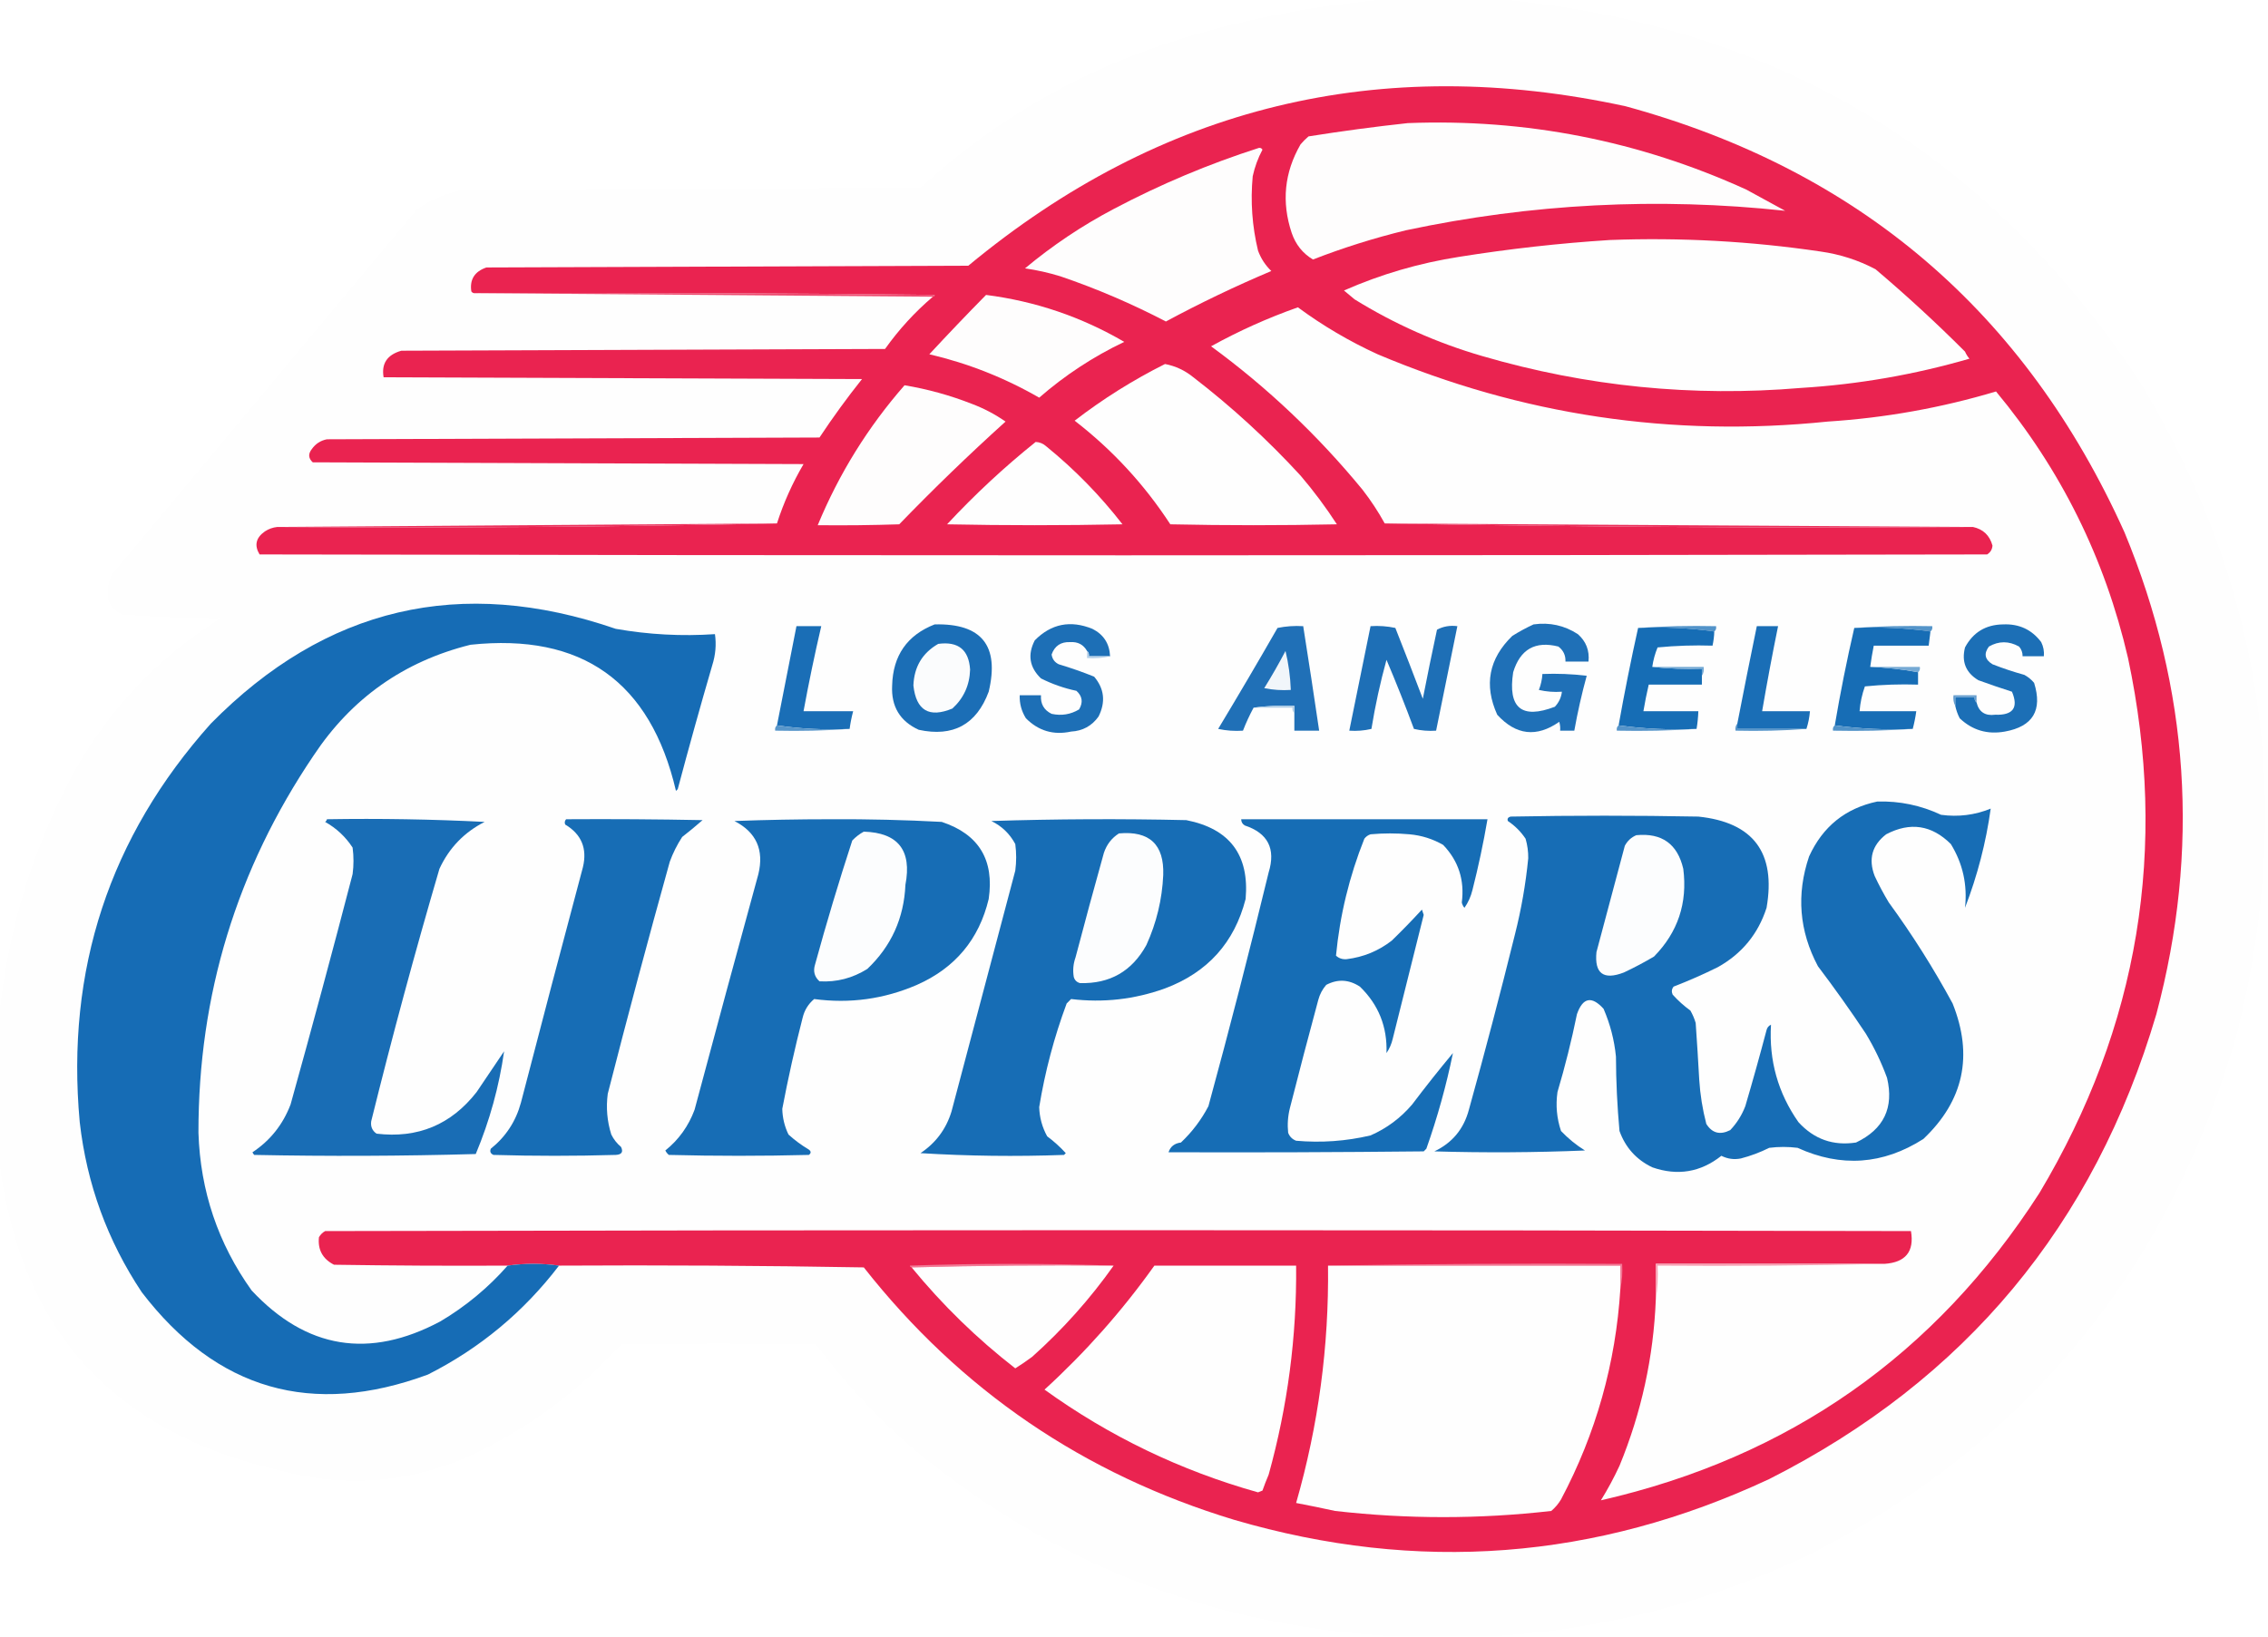
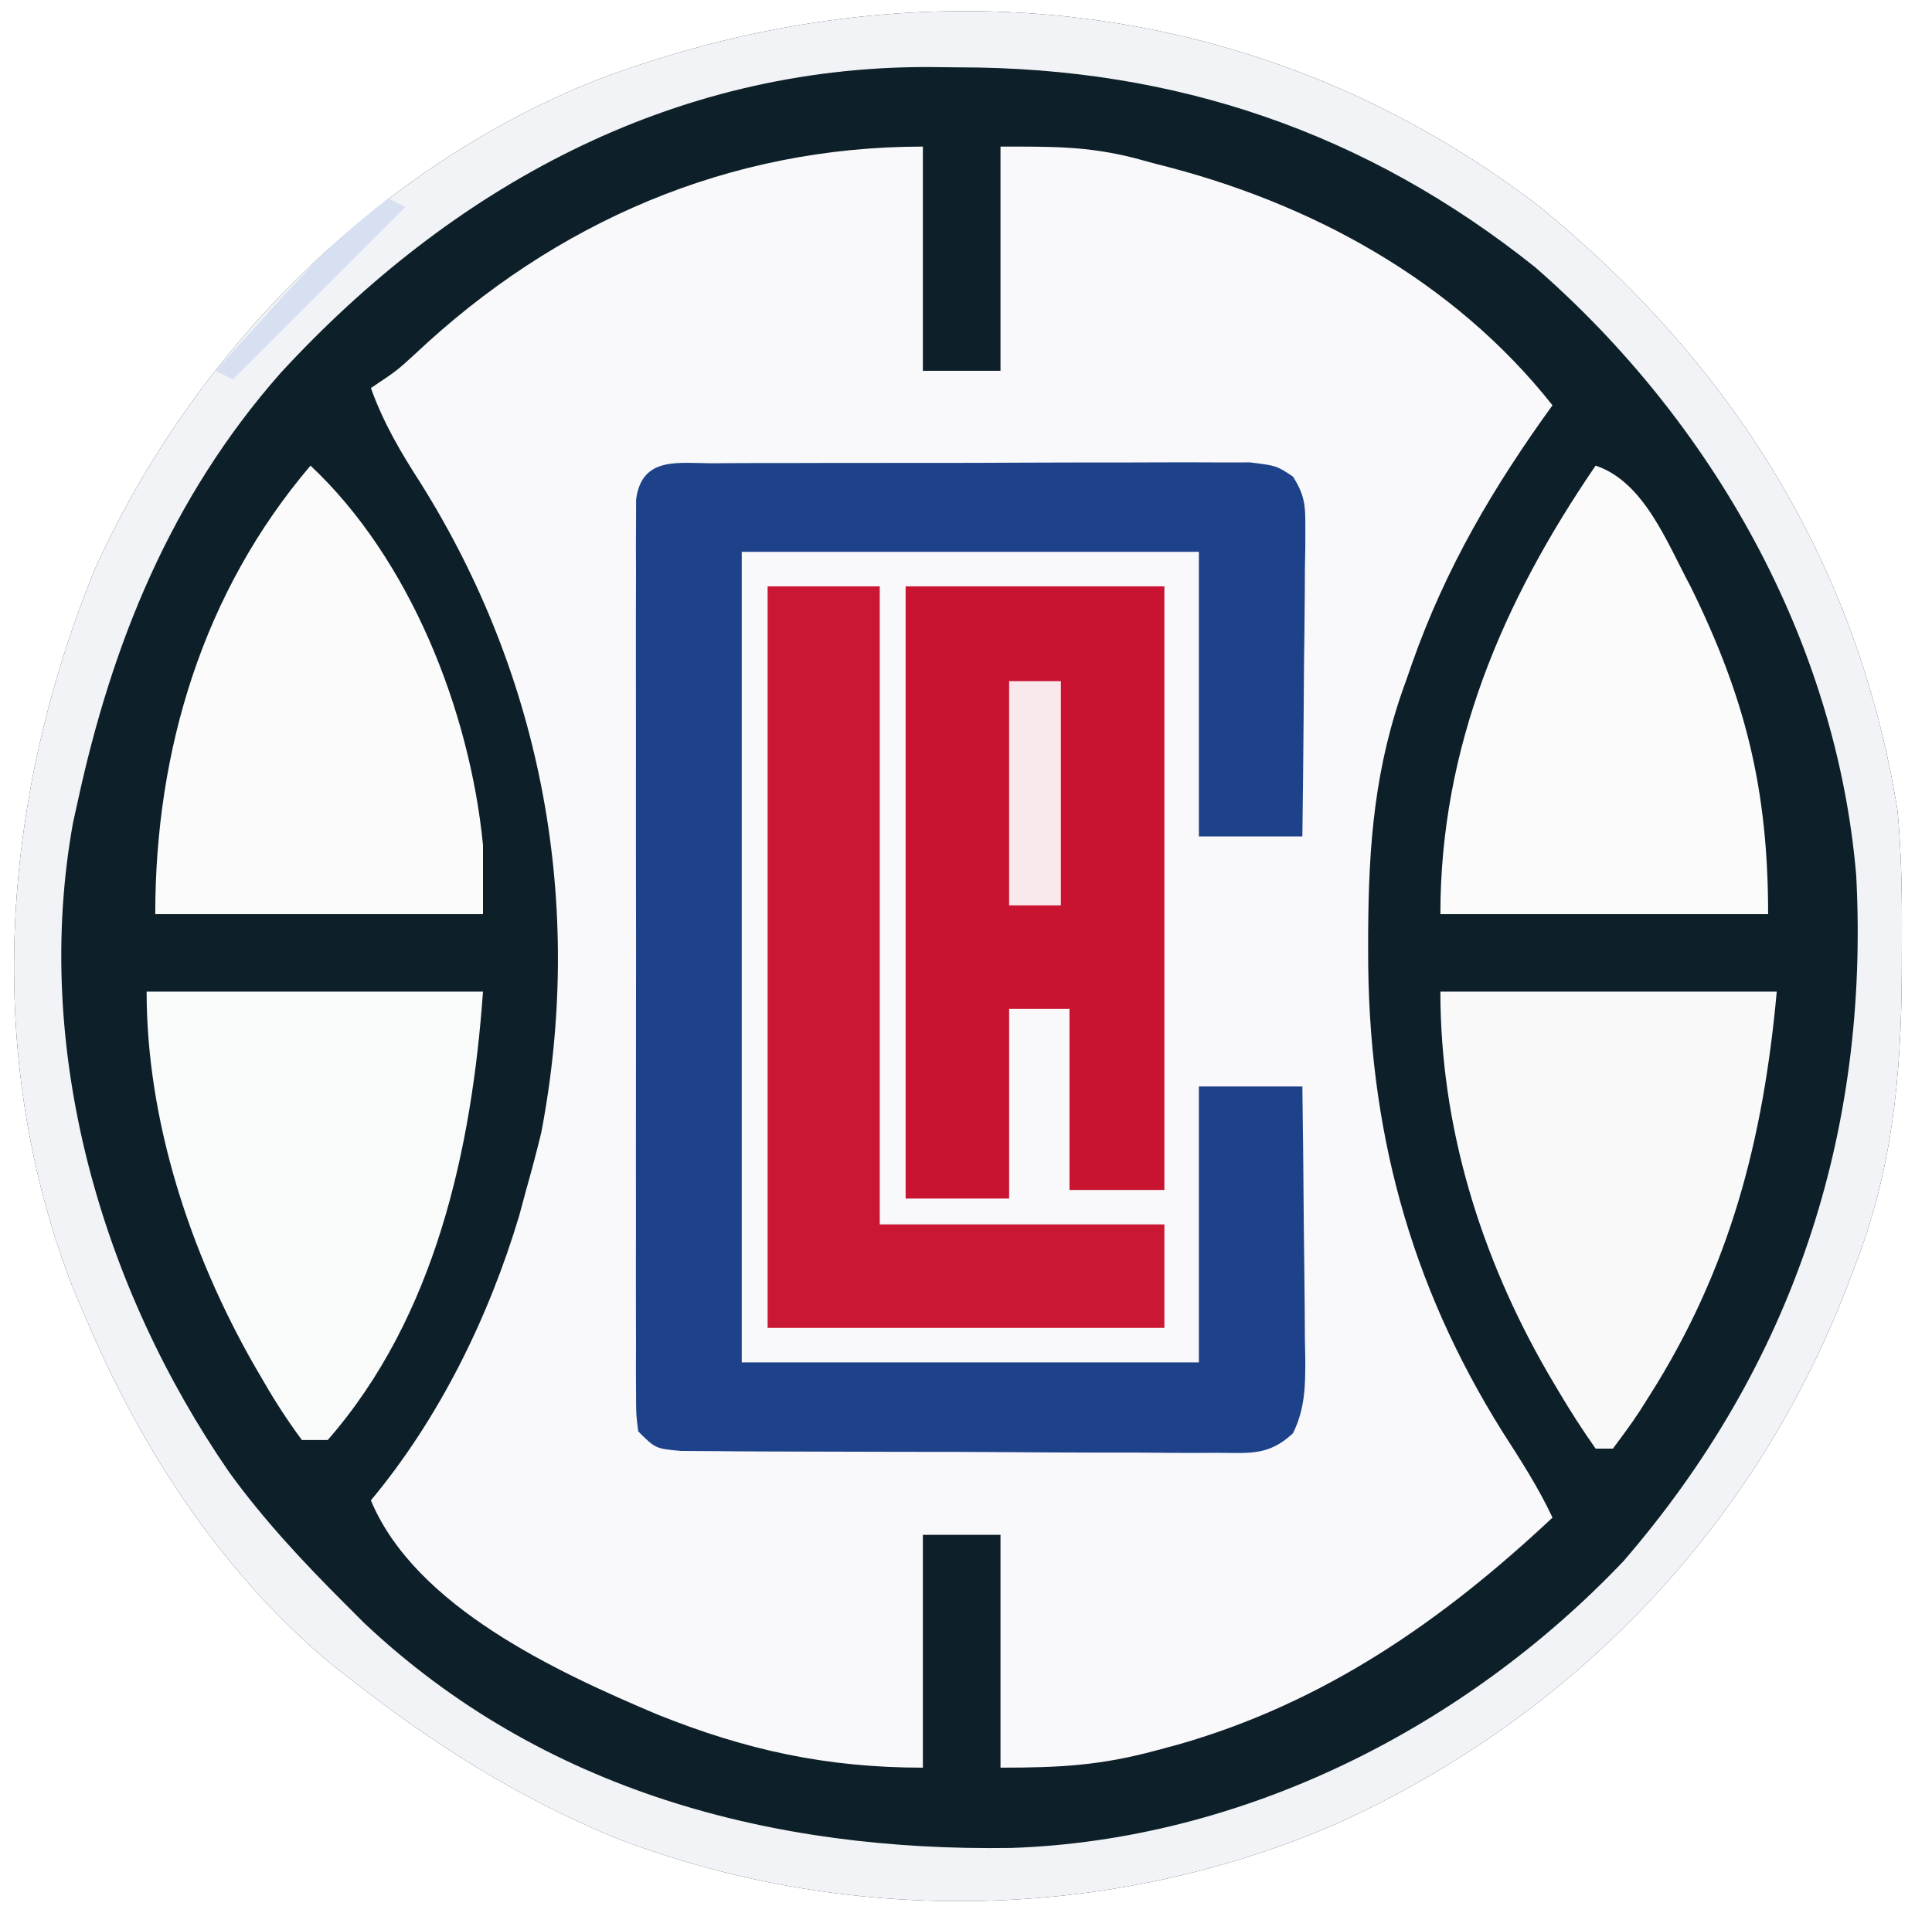
- <svg xmlns="http://www.w3.org/2000/svg" version="1.1" width="1280px" height="924px" style="shape-rendering:geometricPrecision; text-rendering:geometricPrecision; image-rendering:optimizeQuality; fill-rule:evenodd; clip-rule:evenodd">
-   <g>
-     <path style="opacity:0.996" fill="#fefefe" d="M 784.5,-0.5 C 804.833,-0.5 825.167,-0.5 845.5,-0.5C 1000.76,13.677 1121.26,85.344 1207,214.5C 1276.63,328.892 1295.3,451.226 1263,581.5C 1225.32,715.828 1144.48,814.662 1020.5,878C 965.263,904.141 907.263,919.308 846.5,923.5C 825.167,923.5 803.833,923.5 782.5,923.5C 681.843,917.148 592.843,881.981 515.5,818C 495.021,800.192 476.687,780.526 460.5,759C 423.833,758.333 387.167,758.333 350.5,759C 325.06,787.046 295.06,808.713 260.5,824C 226.845,837.618 192.511,839.618 157.5,830C 63.534,808.54 10.867,750.04 -0.5,654.5C -0.5,627.833 -0.5,601.167 -0.5,574.5C 4.207,525.354 18.374,479.021 42,435.5C 62.161,399.686 89.661,370.853 124.5,349C 106.101,348.961 87.768,348.294 69.5,347C 65.307,345.474 62.474,342.641 61,338.5C 60.369,333.655 61.035,328.988 63,324.5C 120.5,255.667 178,186.833 235.5,118C 243.667,112.386 252.667,108.72 262.5,107C 348.167,106.667 433.833,106.333 519.5,106C 562.771,66.349 612.771,38.016 669.5,21C 707.216,9.755 745.549,2.588 784.5,-0.5 Z" />
-   </g>
-   <g>
-     <path style="opacity:1" fill="#ea2350" d="M 315.5,714.5 C 305.833,713.167 296.167,713.167 286.5,714.5C 253.832,714.667 221.165,714.5 188.5,714C 182.108,710.713 179.275,705.546 180,698.5C 180.833,697 182,695.833 183.5,695C 481.833,694.333 780.167,694.333 1078.5,695C 1080.46,706.561 1075.46,712.728 1063.5,713.5C 1020.5,713.5 977.5,713.5 934.5,713.5C 934.5,720.167 934.5,726.833 934.5,733.5C 933.223,766.052 926.39,797.386 914,827.5C 910.882,834.239 907.382,840.739 903.5,847C 1009.72,822.751 1092.22,764.918 1151,673.5C 1207.13,579.485 1223.8,478.819 1201,371.5C 1187.95,315.23 1163.11,265.063 1126.5,221C 1095.59,230.246 1063.93,235.912 1031.5,238C 943.494,247.04 858.827,234.373 777.5,200C 761.474,192.663 746.474,183.83 732.5,173.5C 715.551,179.475 699.217,186.808 683.5,195.5C 715.306,218.801 743.806,245.801 769,276.5C 773.674,282.519 777.841,288.853 781.5,295.5C 891.828,297.498 1002.49,298.165 1113.5,297.5C 1119.27,298.764 1122.93,302.264 1124.5,308C 1124.36,310.151 1123.36,311.818 1121.5,313C 796.5,313.667 471.5,313.667 146.5,313C 143.413,307.892 144.413,303.558 149.5,300C 151.65,298.589 153.984,297.755 156.5,297.5C 250.839,298.164 344.839,297.498 438.5,295.5C 442.262,283.808 447.262,272.641 453.5,262C 361.167,261.667 268.833,261.333 176.5,261C 174.016,258.716 173.849,256.216 176,253.5C 178.1,250.533 180.934,248.7 184.5,248C 277.167,247.667 369.833,247.333 462.5,247C 470.011,235.646 478.011,224.646 486.5,214C 396.5,213.667 306.5,213.333 216.5,213C 215.168,205.268 218.501,200.268 226.5,198C 317.5,197.667 408.5,197.333 499.5,197C 507.26,186.072 516.26,176.238 526.5,167.5C 527.043,167.44 527.376,167.107 527.5,166.5C 440.836,165.5 354.169,165.167 267.5,165.5C 266.883,165.389 266.383,165.056 266,164.5C 265.007,157.787 267.84,153.287 274.5,151C 365.167,150.667 455.833,150.333 546.5,150C 655.223,59.905 778.89,29.905 917.5,60C 1049.12,95.953 1142.95,176.12 1199,300.5C 1235.68,389.101 1241.68,479.768 1217,572.5C 1181.91,691.553 1109.08,779.053 998.5,835C 900.767,880.685 800.1,888.352 696.5,858C 611.713,832.303 542.046,784.803 487.5,715.5C 430.171,714.5 372.837,714.167 315.5,714.5 Z" />
-   </g>
-   <g>
-     <path style="opacity:1" fill="#fefdfd" d="M 794.5,69.5 C 861.193,66.927 924.859,79.427 985.5,107C 992.833,111 1000.17,115 1007.5,119C 935.588,111.286 864.254,114.953 793.5,130C 775.626,134.343 758.126,139.843 741,146.5C 735.238,143.055 731.238,138.055 729,131.5C 723.176,114.053 724.842,97.387 734,81.5C 735.395,79.86 736.895,78.36 738.5,77C 757.247,74.013 775.913,71.513 794.5,69.5 Z" />
-   </g>
-   <g>
-     <path style="opacity:1" fill="#fefdfd" d="M 710.5,83.5 C 711.376,83.369 712.043,83.703 712.5,84.5C 709.975,89.242 708.141,94.242 707,99.5C 705.673,113.699 706.673,127.699 710,141.5C 711.629,145.931 714.129,149.764 717.5,153C 697.21,161.562 677.377,171.062 658,181.5C 638.805,171.485 618.972,162.985 598.5,156C 591.943,153.98 585.276,152.48 578.5,151.5C 593.923,138.611 610.59,127.445 628.5,118C 654.928,104.034 682.261,92.534 710.5,83.5 Z" />
-   </g>
-   <g>
-     <path style="opacity:1" fill="#fefefe" d="M 908.5,135.5 C 948.379,133.992 988.046,136.159 1027.5,142C 1038.47,143.546 1048.8,146.879 1058.5,152C 1075.93,166.764 1092.77,182.264 1109,198.5C 1109.64,199.966 1110.47,201.3 1111.5,202.5C 1080.48,211.504 1048.81,217.004 1016.5,219C 955.364,224.191 895.364,218.191 836.5,201C 810.994,193.577 786.994,182.911 764.5,169C 762.5,167.333 760.5,165.667 758.5,164C 779.278,154.854 800.945,148.521 823.5,145C 851.831,140.473 880.164,137.306 908.5,135.5 Z" />
-   </g>
-   <g>
-     <path style="opacity:1" fill="#ee4c71" d="M 267.5,165.5 C 354.169,165.167 440.836,165.5 527.5,166.5C 527.376,167.107 527.043,167.44 526.5,167.5C 440.167,166.833 353.833,166.167 267.5,165.5 Z" />
-   </g>
-   <g>
-     <path style="opacity:1" fill="#fefdfd" d="M 556.5,166.5 C 584.336,170.056 610.336,178.89 634.5,193C 617.012,201.338 601.012,211.838 586.5,224.5C 567.051,213.294 546.384,205.127 524.5,200C 535.006,188.661 545.672,177.495 556.5,166.5 Z" />
-   </g>
-   <g>
-     <path style="opacity:1" fill="#fefefe" d="M 657.5,205.5 C 663.449,206.64 668.782,209.14 673.5,213C 695.218,229.714 715.385,248.214 734,268.5C 741.442,277.22 748.276,286.387 754.5,296C 723.167,296.667 691.833,296.667 660.5,296C 645.826,273.49 627.826,253.99 606.5,237.5C 622.475,225.19 639.475,214.524 657.5,205.5 Z" />
-   </g>
-   <g>
-     <path style="opacity:1" fill="#fefdfd" d="M 510.5,217.5 C 523.51,219.669 536.177,223.169 548.5,228C 555.276,230.554 561.609,233.887 567.5,238C 546.892,256.606 526.892,275.939 507.5,296C 492.17,296.5 476.837,296.667 461.5,296.5C 473.533,267.42 489.866,241.087 510.5,217.5 Z" />
-   </g>
-   <g>
-     <path style="opacity:1" fill="#fefefe" d="M 584.5,249.5 C 586.783,249.608 588.783,250.441 590.5,252C 606.537,265.036 620.87,279.703 633.5,296C 600.5,296.667 567.5,296.667 534.5,296C 550.16,279.165 566.826,263.665 584.5,249.5 Z" />
-   </g>
-   <g>
-     <path style="opacity:1" fill="#eb305b" d="M 438.5,295.5 C 344.839,297.498 250.839,298.164 156.5,297.5C 250.402,296.831 344.402,296.164 438.5,295.5 Z" />
-   </g>
-   <g>
-     <path style="opacity:1" fill="#eb2e5a" d="M 781.5,295.5 C 892.264,296.165 1002.93,296.831 1113.5,297.5C 1002.49,298.165 891.828,297.498 781.5,295.5 Z" />
-   </g>
-   <g>
-     <path style="opacity:1" fill="#166cb5" d="M 286.5,714.5 C 296.167,713.167 305.833,713.167 315.5,714.5C 295.5,740.671 270.834,761.171 241.5,776C 176.082,800.189 122.249,784.689 80,729.5C 60.627,700.386 48.96,668.386 45,633.5C 37.111,547.502 61.778,472.502 119,408.5C 183.806,342.72 259.973,324.886 347.5,355C 366.073,358.272 384.739,359.272 403.5,358C 404.342,363.847 403.842,369.68 402,375.5C 395.233,398.718 388.733,422.051 382.5,445.5C 382.167,445.833 381.833,446.167 381.5,446.5C 367.106,384.808 328.439,357.308 265.5,364C 227.883,373.387 198.383,394.221 177,426.5C 133.571,490.791 111.905,561.791 112,639.5C 113.057,672.34 123.057,702.006 142,728.5C 172.878,761.552 208.378,767.385 248.5,746C 262.815,737.521 275.481,727.021 286.5,714.5 Z" />
-   </g>
-   <g>
-     <path style="opacity:1" fill="#1b6eb6" d="M 527.5,352.5 C 554.007,351.853 564.174,364.52 558,390.5C 551.088,409.041 537.921,416.208 518.5,412C 507.897,407.141 502.897,398.808 503.5,387C 503.955,370.074 511.955,358.574 527.5,352.5 Z" />
-   </g>
-   <g>
-     <path style="opacity:1" fill="#1d6fb6" d="M 626.5,370.5 C 622.5,370.5 618.5,370.5 614.5,370.5C 614.737,369.209 614.404,368.209 613.5,367.5C 611.46,363.895 608.294,362.228 604,362.5C 598.742,362.266 595.242,364.6 593.5,369.5C 593.864,372.032 595.197,373.865 597.5,375C 604.277,377.027 610.943,379.361 617.5,382C 623.25,388.784 624.083,396.284 620,404.5C 616.209,409.812 611.043,412.646 604.5,413C 594.583,415.137 586.083,412.637 579,405.5C 576.505,401.515 575.338,397.182 575.5,392.5C 579.5,392.5 583.5,392.5 587.5,392.5C 587.175,397.382 589.175,400.882 593.5,403C 599.052,404.196 604.219,403.363 609,400.5C 611.364,396.526 610.864,393.026 607.5,390C 600.533,388.539 593.867,386.206 587.5,383C 580.989,376.749 579.823,369.582 584,361.5C 593.259,352.146 604.093,349.98 616.5,355C 622.842,358.184 626.176,363.351 626.5,370.5 Z" />
-   </g>
-   <g>
-     <path style="opacity:1" fill="#1f70b7" d="M 865.5,352.5 C 874.589,351.235 882.922,353.068 890.5,358C 895.147,362.102 897.147,367.269 896.5,373.5C 892.167,373.5 887.833,373.5 883.5,373.5C 883.654,369.975 882.321,367.141 879.5,365C 866.445,361.707 857.945,366.541 854,379.5C 850.917,399.675 858.75,406.175 877.5,399C 879.782,396.603 881.116,393.769 881.5,390.5C 877.116,390.826 872.783,390.492 868.5,389.5C 869.642,386.601 870.308,383.601 870.5,380.5C 878.86,380.169 887.193,380.502 895.5,381.5C 892.692,391.732 890.359,402.065 888.5,412.5C 885.833,412.5 883.167,412.5 880.5,412.5C 880.66,410.801 880.494,409.134 880,407.5C 867.24,416.43 855.573,415.096 845,403.5C 837.405,386.706 840.239,371.873 853.5,359C 857.434,356.536 861.434,354.369 865.5,352.5 Z" />
-   </g>
-   <g>
-     <path style="opacity:1" fill="#5293c9" d="M 924.5,354.5 C 938.99,353.504 953.657,353.171 968.5,353.5C 968.737,354.791 968.404,355.791 967.5,356.5C 953.539,354.517 939.206,353.85 924.5,354.5 Z" />
-   </g>
-   <g>
-     <path style="opacity:1" fill="#5494c9" d="M 1046.5,354.5 C 1060.99,353.504 1075.66,353.171 1090.5,353.5C 1090.74,354.791 1090.4,355.791 1089.5,356.5C 1075.54,354.517 1061.21,353.85 1046.5,354.5 Z" />
-   </g>
-   <g>
-     <path style="opacity:1" fill="#1c6fb6" d="M 1103.5,398.5 C 1103.5,396.833 1103.5,395.167 1103.5,393.5C 1107.17,393.5 1110.83,393.5 1114.5,393.5C 1114.26,394.791 1114.6,395.791 1115.5,396.5C 1116.82,401.922 1120.32,404.255 1126,403.5C 1136.13,403.861 1139.29,399.527 1135.5,390.5C 1129.14,388.469 1122.8,386.302 1116.5,384C 1109.46,379.745 1106.96,373.578 1109,365.5C 1113.56,356.967 1120.72,352.633 1130.5,352.5C 1139.53,352.108 1146.7,355.442 1152,362.5C 1153.25,365.014 1153.75,367.68 1153.5,370.5C 1149.5,370.5 1145.5,370.5 1141.5,370.5C 1141.53,368.418 1140.86,366.584 1139.5,365C 1133.74,361.795 1128.07,361.795 1122.5,365C 1119.5,369.003 1120.17,372.336 1124.5,375C 1130.39,377.307 1136.39,379.307 1142.5,381C 1144.61,382.141 1146.44,383.641 1148,385.5C 1152.83,400.981 1147.33,410.147 1131.5,413C 1121.66,414.772 1113.16,412.272 1106,405.5C 1104.86,403.257 1104.03,400.924 1103.5,398.5 Z" />
-   </g>
-   <g>
-     <path style="opacity:1" fill="#1a6eb6" d="M 479.5,411.5 C 465.459,412.149 451.792,411.482 438.5,409.5C 442.167,390.833 445.833,372.167 449.5,353.5C 454.167,353.5 458.833,353.5 463.5,353.5C 459.784,369.413 456.451,385.413 453.5,401.5C 462.833,401.5 472.167,401.5 481.5,401.5C 480.626,404.789 479.959,408.123 479.5,411.5 Z" />
-   </g>
-   <g>
-     <path style="opacity:1" fill="#2070b7" d="M 730.5,402.5 C 730.5,401.167 730.5,399.833 730.5,398.5C 722.648,398.175 714.982,398.508 707.5,399.5C 705.206,403.751 703.206,408.084 701.5,412.5C 696.786,412.827 692.12,412.493 687.5,411.5C 698.866,392.63 710.033,373.63 721,354.5C 725.737,353.531 730.57,353.197 735.5,353.5C 738.609,373.151 741.609,392.818 744.5,412.5C 739.833,412.5 735.167,412.5 730.5,412.5C 730.5,409.167 730.5,405.833 730.5,402.5 Z" />
-   </g>
-   <g>
-     <path style="opacity:1" fill="#1e6fb6" d="M 773.5,353.5 C 778.214,353.173 782.88,353.507 787.5,354.5C 792.765,367.794 797.931,381.127 803,394.5C 805.54,381.465 808.207,368.465 811,355.5C 814.494,353.623 818.327,352.956 822.5,353.5C 818.5,373.167 814.5,392.833 810.5,412.5C 806.233,412.797 802.066,412.464 798,411.5C 793.118,398.347 787.951,385.347 782.5,372.5C 778.967,385.331 776.133,398.331 774,411.5C 769.934,412.464 765.767,412.797 761.5,412.5C 765.5,392.833 769.5,373.167 773.5,353.5 Z" />
-   </g>
-   <g>
-     <path style="opacity:1" fill="#166db5" d="M 924.5,354.5 C 939.206,353.85 953.539,354.517 967.5,356.5C 967.425,359.206 967.092,361.873 966.5,364.5C 956.145,364.168 945.812,364.501 935.5,365.5C 934.03,369.048 933.03,372.715 932.5,376.5C 941.652,377.494 950.985,377.827 960.5,377.5C 960.5,378.833 960.5,380.167 960.5,381.5C 960.5,383.167 960.5,384.833 960.5,386.5C 950.5,386.5 940.5,386.5 930.5,386.5C 929.341,391.468 928.341,396.468 927.5,401.5C 937.833,401.5 948.167,401.5 958.5,401.5C 958.384,404.86 958.051,408.193 957.5,411.5C 942.462,412.15 927.795,411.483 913.5,409.5C 916.783,391.086 920.449,372.753 924.5,354.5 Z" />
-   </g>
-   <g>
-     <path style="opacity:1" fill="#1a6eb6" d="M 1019.5,411.5 C 1006.5,411.5 993.5,411.5 980.5,411.5C 980.5,410.5 980.5,409.5 980.5,408.5C 984.059,390.145 987.726,371.812 991.5,353.5C 995.5,353.5 999.5,353.5 1003.5,353.5C 1000.25,369.441 997.245,385.441 994.5,401.5C 1003.5,401.5 1012.5,401.5 1021.5,401.5C 1021.21,404.939 1020.55,408.272 1019.5,411.5 Z" />
-   </g>
-   <g>
-     <path style="opacity:1" fill="#176db5" d="M 1046.5,354.5 C 1061.21,353.85 1075.54,354.517 1089.5,356.5C 1089.17,359.167 1088.83,361.833 1088.5,364.5C 1078.17,364.5 1067.83,364.5 1057.5,364.5C 1056.7,368.476 1056.04,372.476 1055.5,376.5C 1064.71,376.844 1073.71,377.844 1082.5,379.5C 1082.5,381.833 1082.5,384.167 1082.5,386.5C 1072.48,386.168 1062.48,386.501 1052.5,387.5C 1050.87,392.037 1049.87,396.704 1049.5,401.5C 1060.17,401.5 1070.83,401.5 1081.5,401.5C 1081.04,404.877 1080.37,408.211 1079.5,411.5C 1064.46,412.15 1049.8,411.483 1035.5,409.5C 1038.63,391.036 1042.3,372.702 1046.5,354.5 Z" />
-   </g>
-   <g>
-     <path style="opacity:1" fill="#fbfcfd" d="M 529.5,363.5 C 540.788,361.966 546.788,366.799 547.5,378C 547.239,386.805 543.905,394.138 537.5,400C 524.385,405.443 517.051,401.109 515.5,387C 515.889,376.48 520.556,368.647 529.5,363.5 Z" />
-   </g>
-   <g>
-     <path style="opacity:1" fill="#f1f6fa" d="M 725.5,367.5 C 727.218,374.599 728.218,381.933 728.5,389.5C 723.456,389.827 718.456,389.494 713.5,388.5C 717.777,381.608 721.777,374.608 725.5,367.5 Z" />
-   </g>
-   <g>
-     <path style="opacity:1" fill="#b5d0e8" d="M 613.5,367.5 C 614.404,368.209 614.737,369.209 614.5,370.5C 618.5,370.5 622.5,370.5 626.5,370.5C 622.366,371.485 618.032,371.818 613.5,371.5C 613.5,370.167 613.5,368.833 613.5,367.5 Z" />
-   </g>
-   <g>
-     <path style="opacity:1" fill="#74a9d4" d="M 932.5,376.5 C 942.167,376.5 951.833,376.5 961.5,376.5C 961.784,378.415 961.451,380.081 960.5,381.5C 960.5,380.167 960.5,378.833 960.5,377.5C 950.985,377.827 941.652,377.494 932.5,376.5 Z" />
-   </g>
-   <g>
-     <path style="opacity:1" fill="#75a9d4" d="M 1055.5,376.5 C 1064.83,376.5 1074.17,376.5 1083.5,376.5C 1083.74,377.791 1083.4,378.791 1082.5,379.5C 1073.71,377.844 1064.71,376.844 1055.5,376.5 Z" />
-   </g>
-   <g>
-     <path style="opacity:1" fill="#659dce" d="M 1115.5,396.5 C 1114.6,395.791 1114.26,394.791 1114.5,393.5C 1110.83,393.5 1107.17,393.5 1103.5,393.5C 1103.5,395.167 1103.5,396.833 1103.5,398.5C 1102.54,396.735 1102.21,394.735 1102.5,392.5C 1106.83,392.5 1111.17,392.5 1115.5,392.5C 1115.5,393.833 1115.5,395.167 1115.5,396.5 Z" />
-   </g>
-   <g>
-     <path style="opacity:1" fill="#adcce5" d="M 707.5,399.5 C 714.982,398.508 722.648,398.175 730.5,398.5C 730.5,399.833 730.5,401.167 730.5,402.5C 729.596,401.791 729.263,400.791 729.5,399.5C 722.167,399.5 714.833,399.5 707.5,399.5 Z" />
-   </g>
-   <g>
-     <path style="opacity:1" fill="#5896ca" d="M 438.5,409.5 C 451.792,411.482 465.459,412.149 479.5,411.5C 465.677,412.496 451.677,412.829 437.5,412.5C 437.263,411.209 437.596,410.209 438.5,409.5 Z" />
-   </g>
-   <g>
-     <path style="opacity:1" fill="#5594c9" d="M 913.5,409.5 C 927.795,411.483 942.462,412.15 957.5,411.5C 942.676,412.496 927.676,412.829 912.5,412.5C 912.263,411.209 912.596,410.209 913.5,409.5 Z" />
-   </g>
-   <g>
-     <path style="opacity:1" fill="#5695ca" d="M 980.5,408.5 C 980.5,409.5 980.5,410.5 980.5,411.5C 993.5,411.5 1006.5,411.5 1019.5,411.5C 1006.34,412.496 993.01,412.829 979.5,412.5C 979.232,410.901 979.566,409.568 980.5,408.5 Z" />
-   </g>
-   <g>
-     <path style="opacity:1" fill="#5192c8" d="M 1035.5,409.5 C 1049.8,411.483 1064.46,412.15 1079.5,411.5C 1064.68,412.496 1049.68,412.829 1034.5,412.5C 1034.26,411.209 1034.6,410.209 1035.5,409.5 Z" />
-   </g>
-   <g>
-     <path style="opacity:1" fill="#176db5" d="M 1059.5,452.5 C 1072.07,452.14 1084.07,454.64 1095.5,460C 1105.23,461.314 1114.56,460.147 1123.5,456.5C 1120.86,475.604 1116.03,494.27 1109,512.5C 1110.43,499.5 1107.76,487.5 1101,476.5C 1090.2,465.741 1078.04,463.908 1064.5,471C 1056.53,477.158 1054.36,484.992 1058,494.5C 1060.41,499.659 1063.08,504.659 1066,509.5C 1079.25,527.656 1091.25,546.656 1102,566.5C 1113.77,595.915 1108.27,621.415 1085.5,643C 1062.72,657.522 1039.05,659.189 1014.5,648C 1009.17,647.333 1003.83,647.333 998.5,648C 993.376,650.562 988.043,652.562 982.5,654C 978.668,654.762 975.002,654.262 971.5,652.5C 959.769,661.803 946.769,663.969 932.5,659C 923.546,654.711 917.379,647.877 914,638.5C 912.719,624.568 912.052,610.568 912,596.5C 911.071,587.117 908.738,578.117 905,569.5C 898.314,562.114 893.314,563.114 890,572.5C 886.967,587.332 883.301,601.999 879,616.5C 877.928,624.029 878.595,631.362 881,638.5C 885.081,642.776 889.581,646.443 894.5,649.5C 866.173,650.667 837.839,650.833 809.5,650C 819.59,645.235 826.09,637.402 829,626.5C 838.142,593.598 846.808,560.598 855,527.5C 858.58,513.354 861.08,499.021 862.5,484.5C 862.537,480.744 862.037,477.078 861,473.5C 858.333,469.5 855,466.167 851,463.5C 850.544,462.256 851.044,461.423 852.5,461C 887.833,460.333 923.167,460.333 958.5,461C 989.568,464.243 1002.4,481.41 997,512.5C 992.244,527.259 983.077,538.426 969.5,546C 961.333,550.055 952.999,553.722 944.5,557C 943.446,558.388 943.28,559.888 944,561.5C 947.035,564.87 950.368,567.87 954,570.5C 955.275,572.717 956.275,575.051 957,577.5C 957.745,588.162 958.411,598.828 959,609.5C 959.534,617.978 960.867,626.311 963,634.5C 966.274,639.738 970.774,640.904 976.5,638C 980.208,634.09 983.042,629.59 985,624.5C 989.203,610.225 993.203,595.891 997,581.5C 997.368,580.09 998.201,579.09 999.5,578.5C 998.306,598.738 1003.47,617.071 1015,633.5C 1023.8,643.155 1034.64,646.988 1047.5,645C 1063.15,637.527 1068.99,625.361 1065,608.5C 1061.8,599.77 1057.8,591.437 1053,583.5C 1044.39,570.555 1035.39,557.889 1026,545.5C 1015.41,525.565 1013.74,504.899 1021,483.5C 1028.7,466.615 1041.54,456.282 1059.5,452.5 Z" />
-   </g>
-   <g>
-     <path style="opacity:1" fill="#196db5" d="M 184.5,462.5 C 214.314,462.009 243.981,462.509 273.5,464C 261.944,469.889 253.444,478.723 248,490.5C 234.149,537.737 221.316,585.237 209.5,633C 209.081,635.981 210.081,638.314 212.5,640C 235.754,642.789 254.588,634.956 269,616.5C 274.18,608.796 279.346,601.13 284.5,593.5C 281.697,613.363 276.364,632.696 268.5,651.5C 226.837,652.667 185.171,652.833 143.5,652C 143.043,651.586 142.709,651.086 142.5,650.5C 152.498,643.881 159.665,634.881 164,623.5C 176.046,580.271 187.713,536.937 199,493.5C 199.667,488.5 199.667,483.5 199,478.5C 195.049,472.428 189.882,467.595 183.5,464C 184.056,463.617 184.389,463.117 184.5,462.5 Z" />
-   </g>
-   <g>
-     <path style="opacity:1" fill="#176db5" d="M 319.5,462.5 C 345.169,462.333 370.835,462.5 396.5,463C 392.759,466.286 388.925,469.453 385,472.5C 382.139,476.888 379.806,481.554 378,486.5C 365.866,530.036 354.199,573.703 343,617.5C 341.968,625.331 342.635,632.998 345,640.5C 346.362,643.236 348.196,645.569 350.5,647.5C 351.871,650.326 350.871,651.826 347.5,652C 324.5,652.667 301.5,652.667 278.5,652C 276.842,651.275 276.342,650.108 277,648.5C 285.481,641.683 291.148,633.017 294,622.5C 305.511,578.123 317.177,533.79 329,489.5C 331.499,478.981 328.165,470.981 319,465.5C 318.53,464.423 318.697,463.423 319.5,462.5 Z" />
-   </g>
-   <g>
-     <path style="opacity:1" fill="#176db5" d="M 414.5,463.5 C 432.497,462.833 450.664,462.5 469,462.5C 489.861,462.382 510.695,462.882 531.5,464C 552.397,470.934 561.23,485.434 558,507.5C 552.555,530.288 539.055,546.454 517.5,556C 498.932,564.029 479.599,566.696 459.5,564C 456.193,566.778 454.026,570.278 453,574.5C 448.607,591.569 444.774,608.736 441.5,626C 441.621,631.078 442.787,635.912 445,640.5C 448.552,643.719 452.385,646.552 456.5,649C 457.833,650 457.833,651 456.5,652C 430.167,652.667 403.833,652.667 377.5,652C 376.643,651.311 375.977,650.478 375.5,649.5C 383.068,643.415 388.568,635.748 392,626.5C 403.849,582.1 415.849,537.767 428,493.5C 431.317,479.81 426.817,469.81 414.5,463.5 Z" />
-   </g>
-   <g>
-     <path style="opacity:1" fill="#176db5" d="M 559.5,463.5 C 595.998,462.336 632.664,462.169 669.5,463C 693.997,467.827 705.163,482.66 703,507.5C 696.665,532.174 681.498,549.007 657.5,558C 640.311,564.2 622.645,566.2 604.5,564C 603.667,564.833 602.833,565.667 602,566.5C 594.933,585.502 589.767,605.002 586.5,625C 586.674,630.864 588.174,636.364 591,641.5C 594.783,644.316 598.283,647.483 601.5,651C 601.167,651.333 600.833,651.667 600.5,652C 573.354,652.99 546.354,652.656 519.5,651C 528.122,645.261 533.955,637.428 537,627.5C 548.999,582.172 560.999,536.838 573,491.5C 573.667,486.5 573.667,481.5 573,476.5C 569.883,470.699 565.383,466.365 559.5,463.5 Z" />
-   </g>
-   <g>
-     <path style="opacity:1" fill="#166db5" d="M 700.5,462.5 C 746.833,462.5 793.167,462.5 839.5,462.5C 837.205,475.936 834.371,489.27 831,502.5C 830.092,506.199 828.592,509.532 826.5,512.5C 825.749,511.624 825.249,510.624 825,509.5C 826.646,496.892 823.146,486.059 814.5,477C 808.646,473.617 802.313,471.617 795.5,471C 788.167,470.333 780.833,470.333 773.5,471C 772.069,471.465 770.903,472.299 770,473.5C 761.51,494.794 756.176,516.794 754,539.5C 755.648,541.028 757.648,541.695 760,541.5C 769.505,540.335 778.005,536.835 785.5,531C 791.376,525.292 797.042,519.459 802.5,513.5C 802.833,514.5 803.167,515.5 803.5,516.5C 797.668,539.827 791.835,563.161 786,586.5C 785.311,589.408 784.145,592.075 782.5,594.5C 783.018,579.694 778.018,567.194 767.5,557C 761.307,552.931 754.973,552.597 748.5,556C 746.348,558.469 744.848,561.302 744,564.5C 738.515,584.774 733.181,605.107 728,625.5C 726.838,630.125 726.504,634.792 727,639.5C 727.833,641.667 729.333,643.167 731.5,644C 745.679,645.25 759.679,644.25 773.5,641C 782.637,637.005 790.47,631.172 797,623.5C 804.426,613.651 812.093,603.985 820,594.5C 816.269,612.747 811.269,630.747 805,648.5C 804.5,649 804,649.5 803.5,650C 755.501,650.5 707.501,650.667 659.5,650.5C 660.528,647.286 662.862,645.452 666.5,645C 672.819,639.017 677.986,632.184 682,624.5C 693.95,580.701 705.283,536.701 716,492.5C 720.084,479.166 715.584,470.333 702.5,466C 701.177,465.184 700.511,464.017 700.5,462.5 Z" />
-   </g>
-   <g>
-     <path style="opacity:1" fill="#fcfdfe" d="M 487.5,469.5 C 506.888,470.083 514.721,480.083 511,499.5C 510.179,518.332 503.012,534.165 489.5,547C 481.166,552.228 472.166,554.561 462.5,554C 459.651,551.441 458.817,548.274 460,544.5C 466.449,520.953 473.449,497.619 481,474.5C 482.965,472.45 485.132,470.783 487.5,469.5 Z" />
-   </g>
-   <g>
-     <path style="opacity:1" fill="#fcfdfe" d="M 631.5,470.5 C 648.76,468.928 657.094,476.762 656.5,494C 655.876,507.786 652.71,520.953 647,533.5C 638.871,548.314 626.371,555.481 609.5,555C 607.667,554.5 606.5,553.333 606,551.5C 605.39,547.764 605.723,544.097 607,540.5C 612.17,520.822 617.504,501.155 623,481.5C 624.582,476.765 627.415,473.098 631.5,470.5 Z" />
-   </g>
-   <g>
-     <path style="opacity:1" fill="#fcfdfe" d="M 923.5,471.5 C 937.91,470.117 946.744,476.451 950,490.5C 952.466,509.768 946.966,526.268 933.5,540C 927.992,543.255 922.325,546.255 916.5,549C 904.966,553.451 899.799,549.617 901,537.5C 906.333,517.5 911.667,497.5 917,477.5C 918.494,474.686 920.66,472.686 923.5,471.5 Z" />
-   </g>
-   <g>
-     <path style="opacity:1" fill="#f27995" d="M 628.5,714.5 C 590.33,714.168 552.33,714.501 514.5,715.5C 513.957,715.44 513.624,715.107 513.5,714.5C 551.998,713.17 590.331,713.17 628.5,714.5 Z" />
-   </g>
-   <g>
-     <path style="opacity:1" fill="#f27995" d="M 749.5,714.5 C 804.664,713.501 859.997,713.168 915.5,713.5C 915.819,718.363 915.486,723.03 914.5,727.5C 914.5,723.167 914.5,718.833 914.5,714.5C 859.5,714.5 804.5,714.5 749.5,714.5 Z" />
-   </g>
-   <g>
-     <path style="opacity:1" fill="#fefefe" d="M 628.5,714.5 C 615.171,733.336 599.838,750.502 582.5,766C 579.42,768.29 576.253,770.457 573,772.5C 551.367,755.7 531.867,736.7 514.5,715.5C 552.33,714.501 590.33,714.168 628.5,714.5 Z" />
-   </g>
-   <g>
-     <path style="opacity:1" fill="#fefefe" d="M 651.5,714.5 C 678.167,714.5 704.833,714.5 731.5,714.5C 731.879,754.559 726.712,793.893 716,832.5C 714.735,835.461 713.569,838.461 712.5,841.5C 711.667,841.833 710.833,842.167 710,842.5C 666.276,830.219 626.109,810.885 589.5,784.5C 612.704,763.303 633.37,739.97 651.5,714.5 Z" />
-   </g>
-   <g>
-     <path style="opacity:1" fill="#fefefe" d="M 749.5,714.5 C 804.5,714.5 859.5,714.5 914.5,714.5C 914.5,718.833 914.5,723.167 914.5,727.5C 911.887,769.625 900.72,809.291 881,846.5C 879.542,848.96 877.709,851.127 875.5,853C 834.833,857.645 794.166,857.645 753.5,853C 746.169,851.387 738.835,849.887 731.5,848.5C 744.051,804.761 750.051,760.094 749.5,714.5 Z" />
-   </g>
-   <g>
-     <path style="opacity:1" fill="#f7a0b3" d="M 1063.5,713.5 C 1021,714.499 978.337,714.832 935.5,714.5C 935.823,721.022 935.49,727.355 934.5,733.5C 934.5,726.833 934.5,720.167 934.5,713.5C 977.5,713.5 1020.5,713.5 1063.5,713.5 Z" />
-   </g>
+ <svg xmlns="http://www.w3.org/2000/svg" version="1.1" width="224" height="223">
+   <path d="M0 0 C22.335 18.168 37.065 41.424 41.68 70.18 C42.209 75.731 42.215 81.295 42.18 86.867 C42.178 87.612 42.176 88.357 42.174 89.124 C42.111 101.067 41.053 111.985 36.68 123.18 C36.278 124.241 36.278 124.241 35.869 125.323 C25.059 153.35 4.087 175.19 -23.167 187.601 C-49.596 199.145 -80.42 199.637 -107.32 189.18 C-118.282 184.604 -128 178.502 -137.32 171.18 C-138.19 170.507 -139.061 169.834 -139.957 169.141 C-152.648 158.555 -161.905 144.272 -168.32 129.18 C-168.811 128.031 -169.303 126.883 -169.809 125.699 C-180.383 98.593 -178.166 68.769 -167.32 42.18 C-155.991 17.096 -134.804 -4.311 -109.145 -14.547 C-71.923 -28.561 -31.959 -24.373 0 0 Z " fill="#F9F8FA" transform="translate(178.3203,23.82031)" />
+   <path d="M0 0 C22.335 18.168 37.065 41.424 41.68 70.18 C42.209 75.731 42.215 81.295 42.18 86.867 C42.178 87.612 42.176 88.357 42.174 89.124 C42.111 101.067 41.053 111.985 36.68 123.18 C36.278 124.241 36.278 124.241 35.869 125.323 C25.059 153.35 4.087 175.19 -23.167 187.601 C-49.596 199.145 -80.42 199.637 -107.32 189.18 C-118.282 184.604 -128 178.502 -137.32 171.18 C-138.19 170.507 -139.061 169.834 -139.957 169.141 C-152.648 158.555 -161.905 144.272 -168.32 129.18 C-168.811 128.031 -169.303 126.883 -169.809 125.699 C-180.383 98.593 -178.166 68.769 -167.32 42.18 C-155.991 17.096 -134.804 -4.311 -109.145 -14.547 C-71.923 -28.561 -31.959 -24.373 0 0 Z M-130.227 17.262 C-132.32 19.18 -132.32 19.18 -135.32 21.18 C-133.866 25.217 -131.893 28.578 -129.57 32.18 C-115.369 54.822 -110.529 81.2 -115.57 107.555 C-116.113 109.773 -116.693 111.983 -117.32 114.18 C-117.587 115.171 -117.854 116.162 -118.129 117.184 C-121.67 129.004 -127.411 140.689 -135.32 150.18 C-130.178 162.527 -113.712 170.103 -102.125 175.004 C-91.801 179.153 -82.485 181.18 -71.32 181.18 C-71.32 172.27 -71.32 163.36 -71.32 154.18 C-68.35 154.18 -65.38 154.18 -62.32 154.18 C-62.32 163.09 -62.32 172 -62.32 181.18 C-55.316 181.18 -50.704 180.922 -44.258 179.18 C-43.031 178.851 -43.031 178.851 -41.78 178.515 C-24.802 173.679 -11.092 164.163 1.68 152.18 C0.044 148.691 -1.987 145.543 -4.07 142.305 C-14.955 124.966 -19.725 106.848 -19.695 86.492 C-19.694 85.829 -19.694 85.167 -19.693 84.484 C-19.647 74.038 -18.934 65.001 -15.32 55.18 C-15.084 54.502 -14.848 53.825 -14.605 53.127 C-10.702 42.046 -5.189 32.674 1.68 23.18 C-9.834 8.636 -26.47 -0.406 -44.32 -4.82 C-45.14 -5.043 -45.96 -5.266 -46.805 -5.496 C-52.293 -6.887 -56.402 -6.82 -62.32 -6.82 C-62.32 1.76 -62.32 10.34 -62.32 19.18 C-65.29 19.18 -68.26 19.18 -71.32 19.18 C-71.32 10.6 -71.32 2.02 -71.32 -6.82 C-93.758 -6.82 -113.918 1.88 -130.227 17.262 Z " fill="#0D1F28" transform="translate(178.3203,23.82031)" />
+   <path d="M0 0 C22.335 18.168 37.065 41.424 41.68 70.18 C42.209 75.731 42.215 81.295 42.18 86.867 C42.178 87.612 42.176 88.357 42.174 89.124 C42.111 101.067 41.053 111.985 36.68 123.18 C36.278 124.241 36.278 124.241 35.869 125.323 C25.059 153.35 4.087 175.19 -23.167 187.601 C-49.596 199.145 -80.42 199.637 -107.32 189.18 C-118.282 184.604 -128 178.502 -137.32 171.18 C-138.19 170.507 -139.061 169.834 -139.957 169.141 C-152.648 158.555 -161.905 144.272 -168.32 129.18 C-168.811 128.031 -169.303 126.883 -169.809 125.699 C-180.383 98.593 -178.166 68.769 -167.32 42.18 C-155.991 17.096 -134.804 -4.311 -109.145 -14.547 C-71.923 -28.561 -31.959 -24.373 0 0 Z M-145.847 19.503 C-158.491 33.886 -165.321 50.707 -169.32 69.18 C-169.499 69.99 -169.678 70.801 -169.862 71.636 C-174.58 97.837 -166.594 125.38 -151.738 146.93 C-147.739 152.453 -143.135 157.365 -138.32 162.18 C-137.58 162.92 -136.84 163.66 -136.078 164.422 C-115.375 183.912 -88.729 190.9 -61.117 190.492 C-34.248 189.598 -8.524 176.605 9.891 157.25 C29.517 134.538 38.442 107.608 36.896 77.746 C34.598 50.424 20.15 25.022 -0.32 7.18 C-19.949 -8.509 -42.047 -15.995 -67.07 -16.008 C-68.888 -16.026 -68.888 -16.026 -70.742 -16.045 C-100.481 -16.093 -126.002 -2.081 -145.847 19.503 Z " fill="#F1F3F6" transform="translate(178.3203,23.82031)" />
+   <path d="M0 0 C1.047 -0.008 1.047 -0.008 2.114 -0.015 C4.427 -0.029 6.739 -0.028 9.051 -0.026 C10.655 -0.03 12.259 -0.034 13.864 -0.039 C17.229 -0.047 20.594 -0.046 23.959 -0.041 C28.275 -0.035 32.59 -0.052 36.906 -0.075 C40.219 -0.09 43.533 -0.091 46.847 -0.088 C48.439 -0.088 50.03 -0.094 51.621 -0.104 C53.845 -0.116 56.069 -0.109 58.293 -0.098 C59.559 -0.098 60.826 -0.099 62.13 -0.1 C65.211 0.275 65.211 0.275 67.122 1.547 C68.441 3.639 68.575 4.824 68.552 7.287 C68.552 8.088 68.551 8.888 68.551 9.713 C68.536 10.573 68.52 11.432 68.504 12.318 C68.5 13.201 68.496 14.085 68.491 14.995 C68.474 17.818 68.437 20.64 68.399 23.462 C68.384 25.376 68.37 27.289 68.358 29.202 C68.325 33.893 68.273 38.584 68.211 43.275 C64.251 43.275 60.291 43.275 56.211 43.275 C56.211 32.385 56.211 21.495 56.211 10.275 C38.721 10.275 21.231 10.275 3.211 10.275 C3.211 41.295 3.211 72.315 3.211 104.275 C20.701 104.275 38.191 104.275 56.211 104.275 C56.211 93.715 56.211 83.155 56.211 72.275 C60.171 72.275 64.131 72.275 68.211 72.275 C68.285 77.613 68.34 82.951 68.376 88.29 C68.391 90.106 68.412 91.922 68.438 93.738 C68.474 96.349 68.491 98.96 68.504 101.572 C68.52 102.382 68.535 103.193 68.551 104.028 C68.552 107.128 68.504 109.678 67.122 112.491 C64.285 115.139 62.126 114.769 58.293 114.76 C57.244 114.766 57.244 114.766 56.173 114.772 C53.861 114.779 51.55 114.758 49.239 114.736 C47.633 114.733 46.028 114.732 44.423 114.733 C41.059 114.73 37.696 114.713 34.333 114.686 C30.016 114.652 25.7 114.645 21.383 114.646 C18.069 114.646 14.755 114.635 11.441 114.62 C9.849 114.614 8.257 114.61 6.665 114.608 C4.443 114.604 2.222 114.587 0 114.565 C-1.266 114.558 -2.531 114.55 -3.835 114.542 C-6.789 114.275 -6.789 114.275 -8.789 112.275 C-9.041 110.316 -9.041 110.316 -9.043 107.872 C-9.048 106.946 -9.054 106.021 -9.06 105.067 C-9.056 104.049 -9.052 103.031 -9.048 101.982 C-9.051 100.912 -9.055 99.842 -9.058 98.739 C-9.067 95.189 -9.061 91.638 -9.054 88.087 C-9.056 85.629 -9.058 83.17 -9.06 80.711 C-9.063 75.553 -9.059 70.395 -9.05 65.237 C-9.038 58.612 -9.045 51.987 -9.057 45.362 C-9.064 40.283 -9.062 35.205 -9.056 30.127 C-9.055 27.683 -9.057 25.24 -9.061 22.797 C-9.066 19.387 -9.059 15.977 -9.048 12.568 C-9.052 11.549 -9.056 10.531 -9.06 9.482 C-9.054 8.557 -9.049 7.631 -9.043 6.678 C-9.042 5.468 -9.042 5.468 -9.041 4.233 C-8.384 -0.878 -4.124 0.015 0 0 Z " fill="#1E428A" transform="translate(82.78882,53.72534)" />
+   <path d="M0 0 C9.9 0 19.8 0 30 0 C30 23.1 30 46.2 30 70 C26.37 70 22.74 70 19 70 C19 63.07 19 56.14 19 49 C16.69 49 14.38 49 12 49 C12 56.26 12 63.52 12 71 C8.04 71 4.08 71 0 71 C0 47.57 0 24.14 0 0 Z " fill="#C81331" transform="translate(105,68)" />
+   <path d="M0 0 C4.29 0 8.58 0 13 0 C13 24.42 13 48.84 13 74 C23.89 74 34.78 74 46 74 C46 77.96 46 81.92 46 86 C30.82 86 15.64 86 0 86 C0 57.62 0 29.24 0 0 Z " fill="#C91734" transform="translate(89,68)" />
+   <path d="M0 0 C12.87 0 25.74 0 39 0 C37.435 17.211 33.579 32.101 24.312 46.75 C23.723 47.682 23.723 47.682 23.122 48.633 C22.14 50.129 21.076 51.571 20 53 C19.34 53 18.68 53 18 53 C16.45 50.799 15.053 48.625 13.688 46.312 C13.284 45.63 12.88 44.947 12.464 44.244 C4.64 30.691 0 15.641 0 0 Z " fill="#F9F9FA" transform="translate(167,115)" />
+   <path d="M0 0 C12.87 0 25.74 0 39 0 C37.696 18.26 33.476 37.715 21 52 C20.01 52 19.02 52 18 52 C16.371 49.794 14.99 47.676 13.625 45.312 C13.226 44.628 12.827 43.943 12.415 43.237 C5.06 30.319 0 14.992 0 0 Z " fill="#F9FAFA" transform="translate(17,115)" />
+   <path d="M0 0 C11.52 10.801 18.469 28.387 20 44 C20 46.64 20 49.28 20 52 C7.46 52 -5.08 52 -18 52 C-18 33.035 -12.493 14.679 0 0 Z " fill="#FBFBFB" transform="translate(36,54)" />
+   <path d="M0 0 C5.635 1.878 8.262 8.92 11 14 C17.337 26.872 20 37.436 20 52 C7.46 52 -5.08 52 -18 52 C-18 32.651 -10.792 15.778 0 0 Z " fill="#FBFBFC" transform="translate(185,54)" />
+   <path d="M0 0 C1.98 0 3.96 0 6 0 C6 8.58 6 17.16 6 26 C4.02 26 2.04 26 0 26 C0 17.42 0 8.84 0 0 Z " fill="#FAE9EC" transform="translate(117,79)" />
+   <path d="M0 0 C0.66 0.33 1.32 0.66 2 1 C-4.6 7.6 -11.2 14.2 -18 21 C-18.66 20.67 -19.32 20.34 -20 20 C-7.234 5.851 -7.234 5.851 0 0 Z " fill="#D7E0F0" transform="translate(45,23)" />
</svg>
